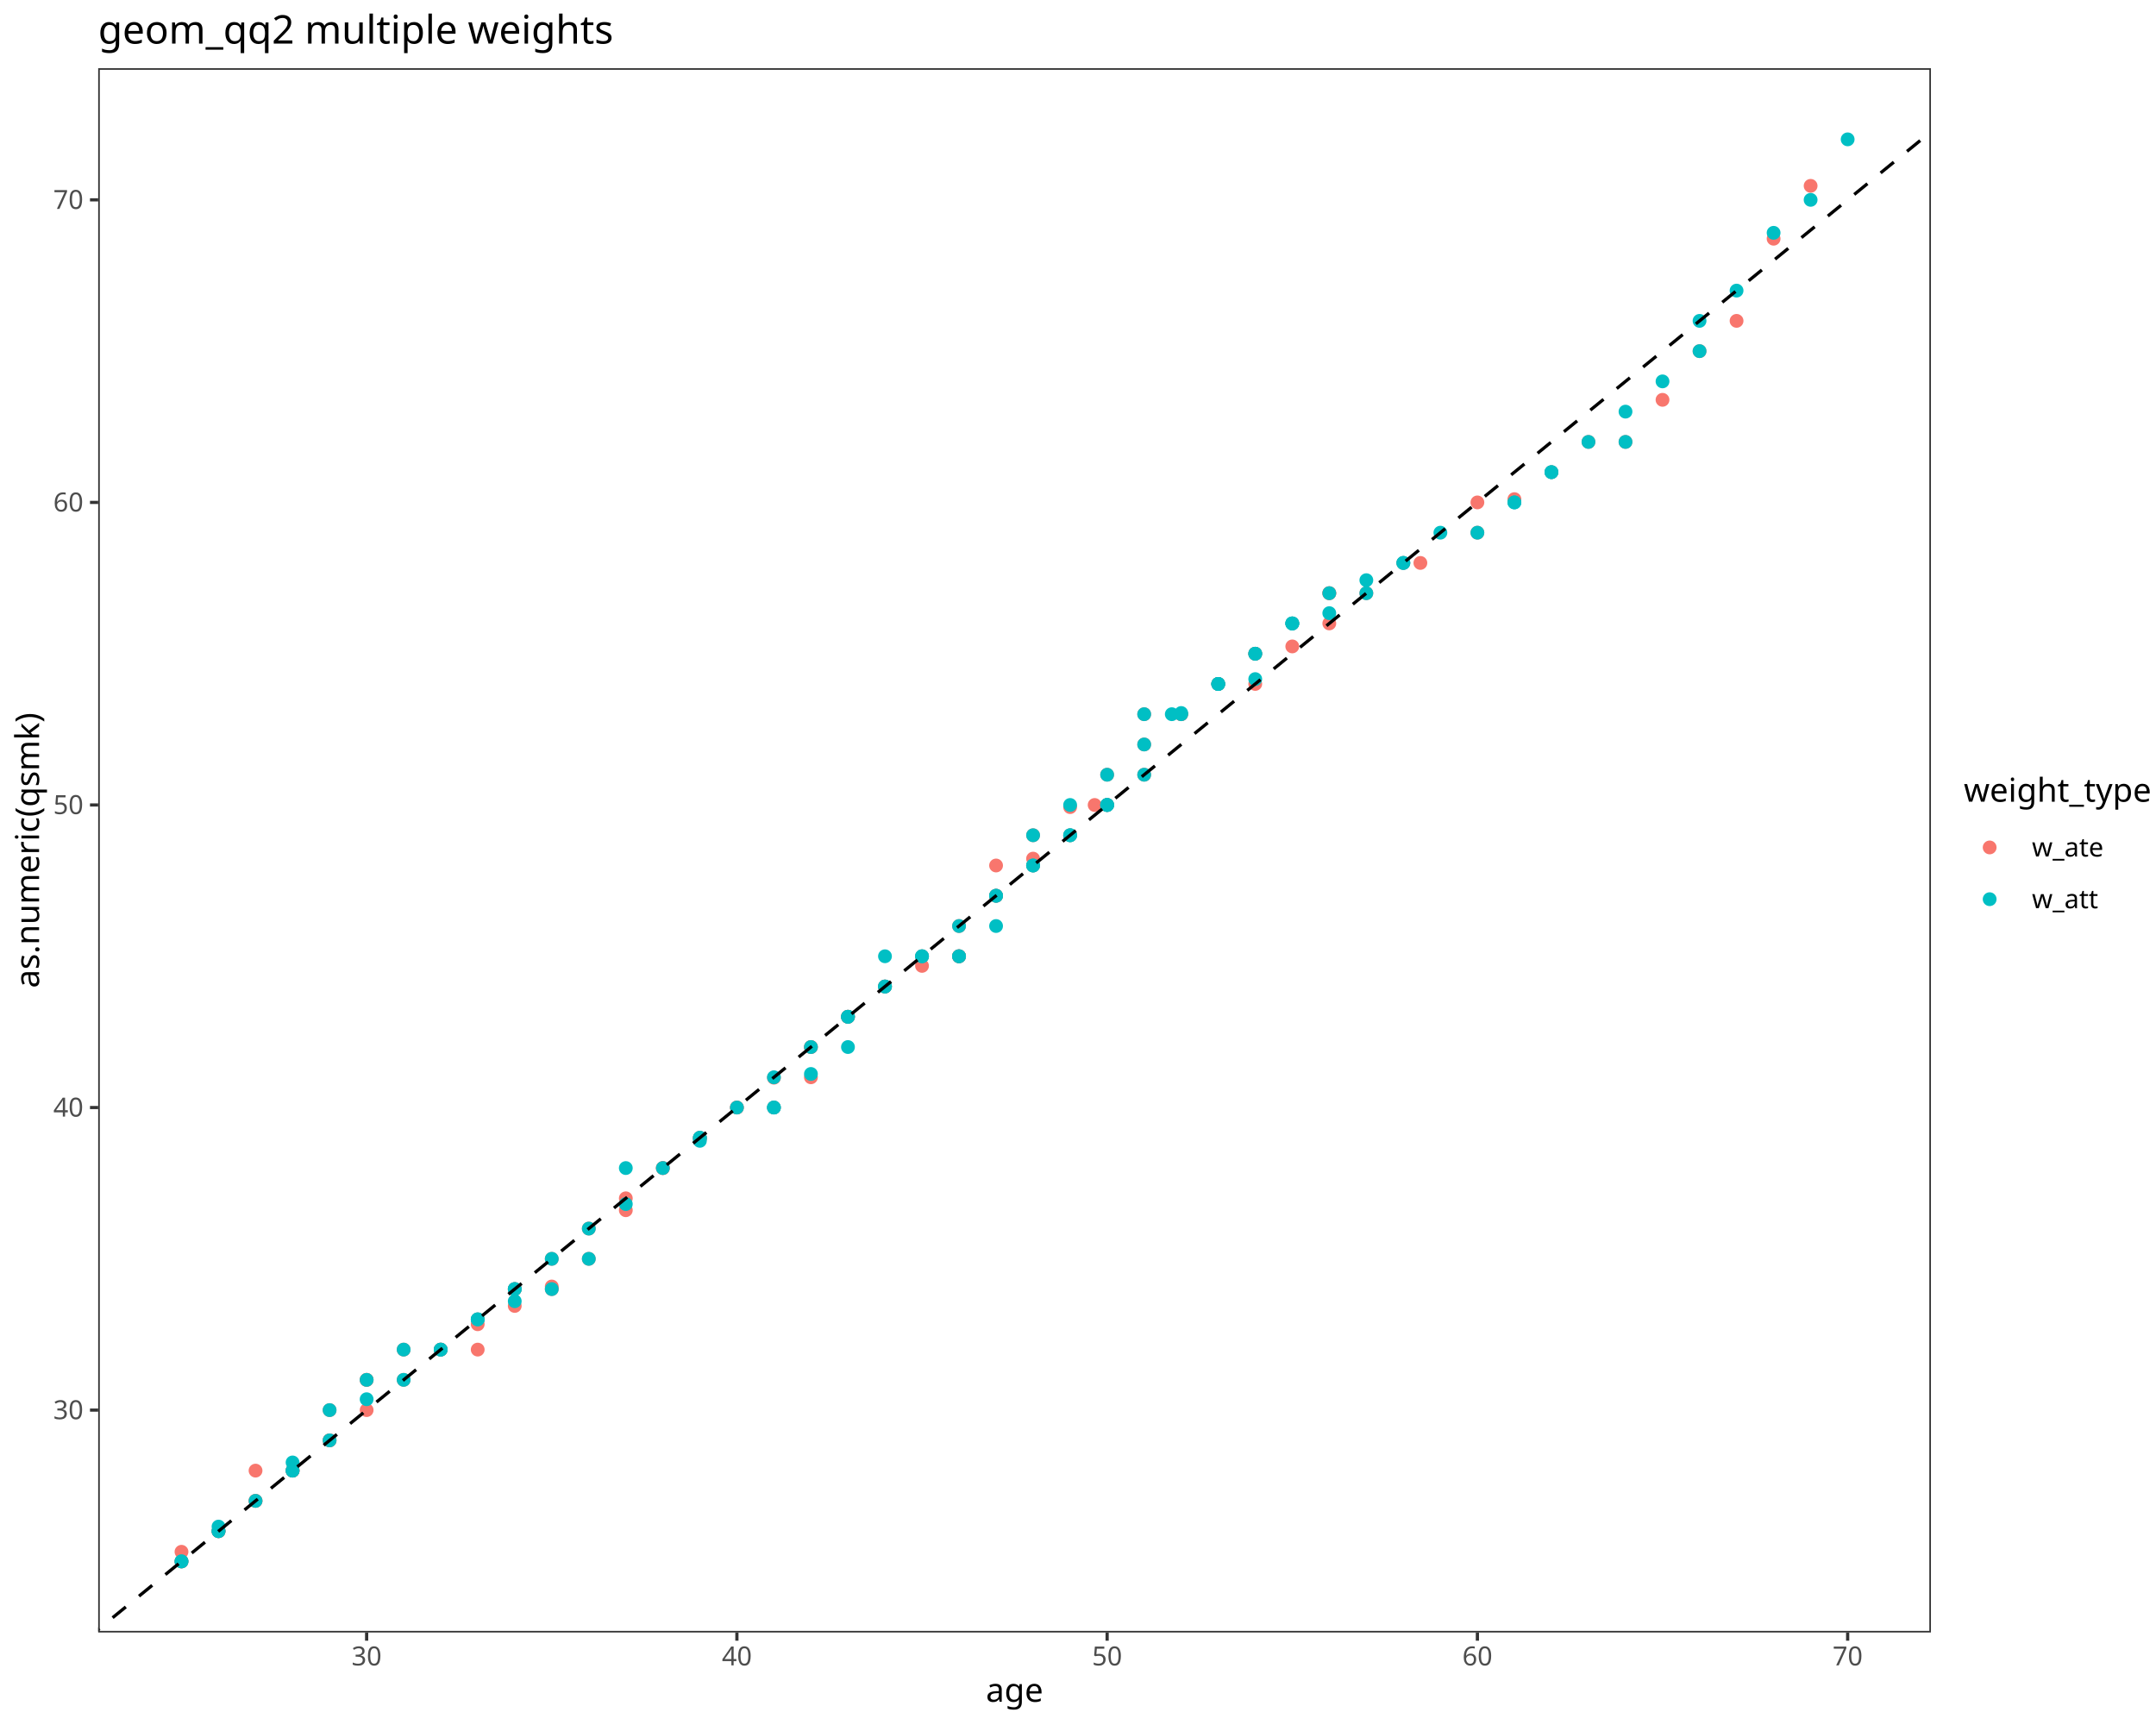
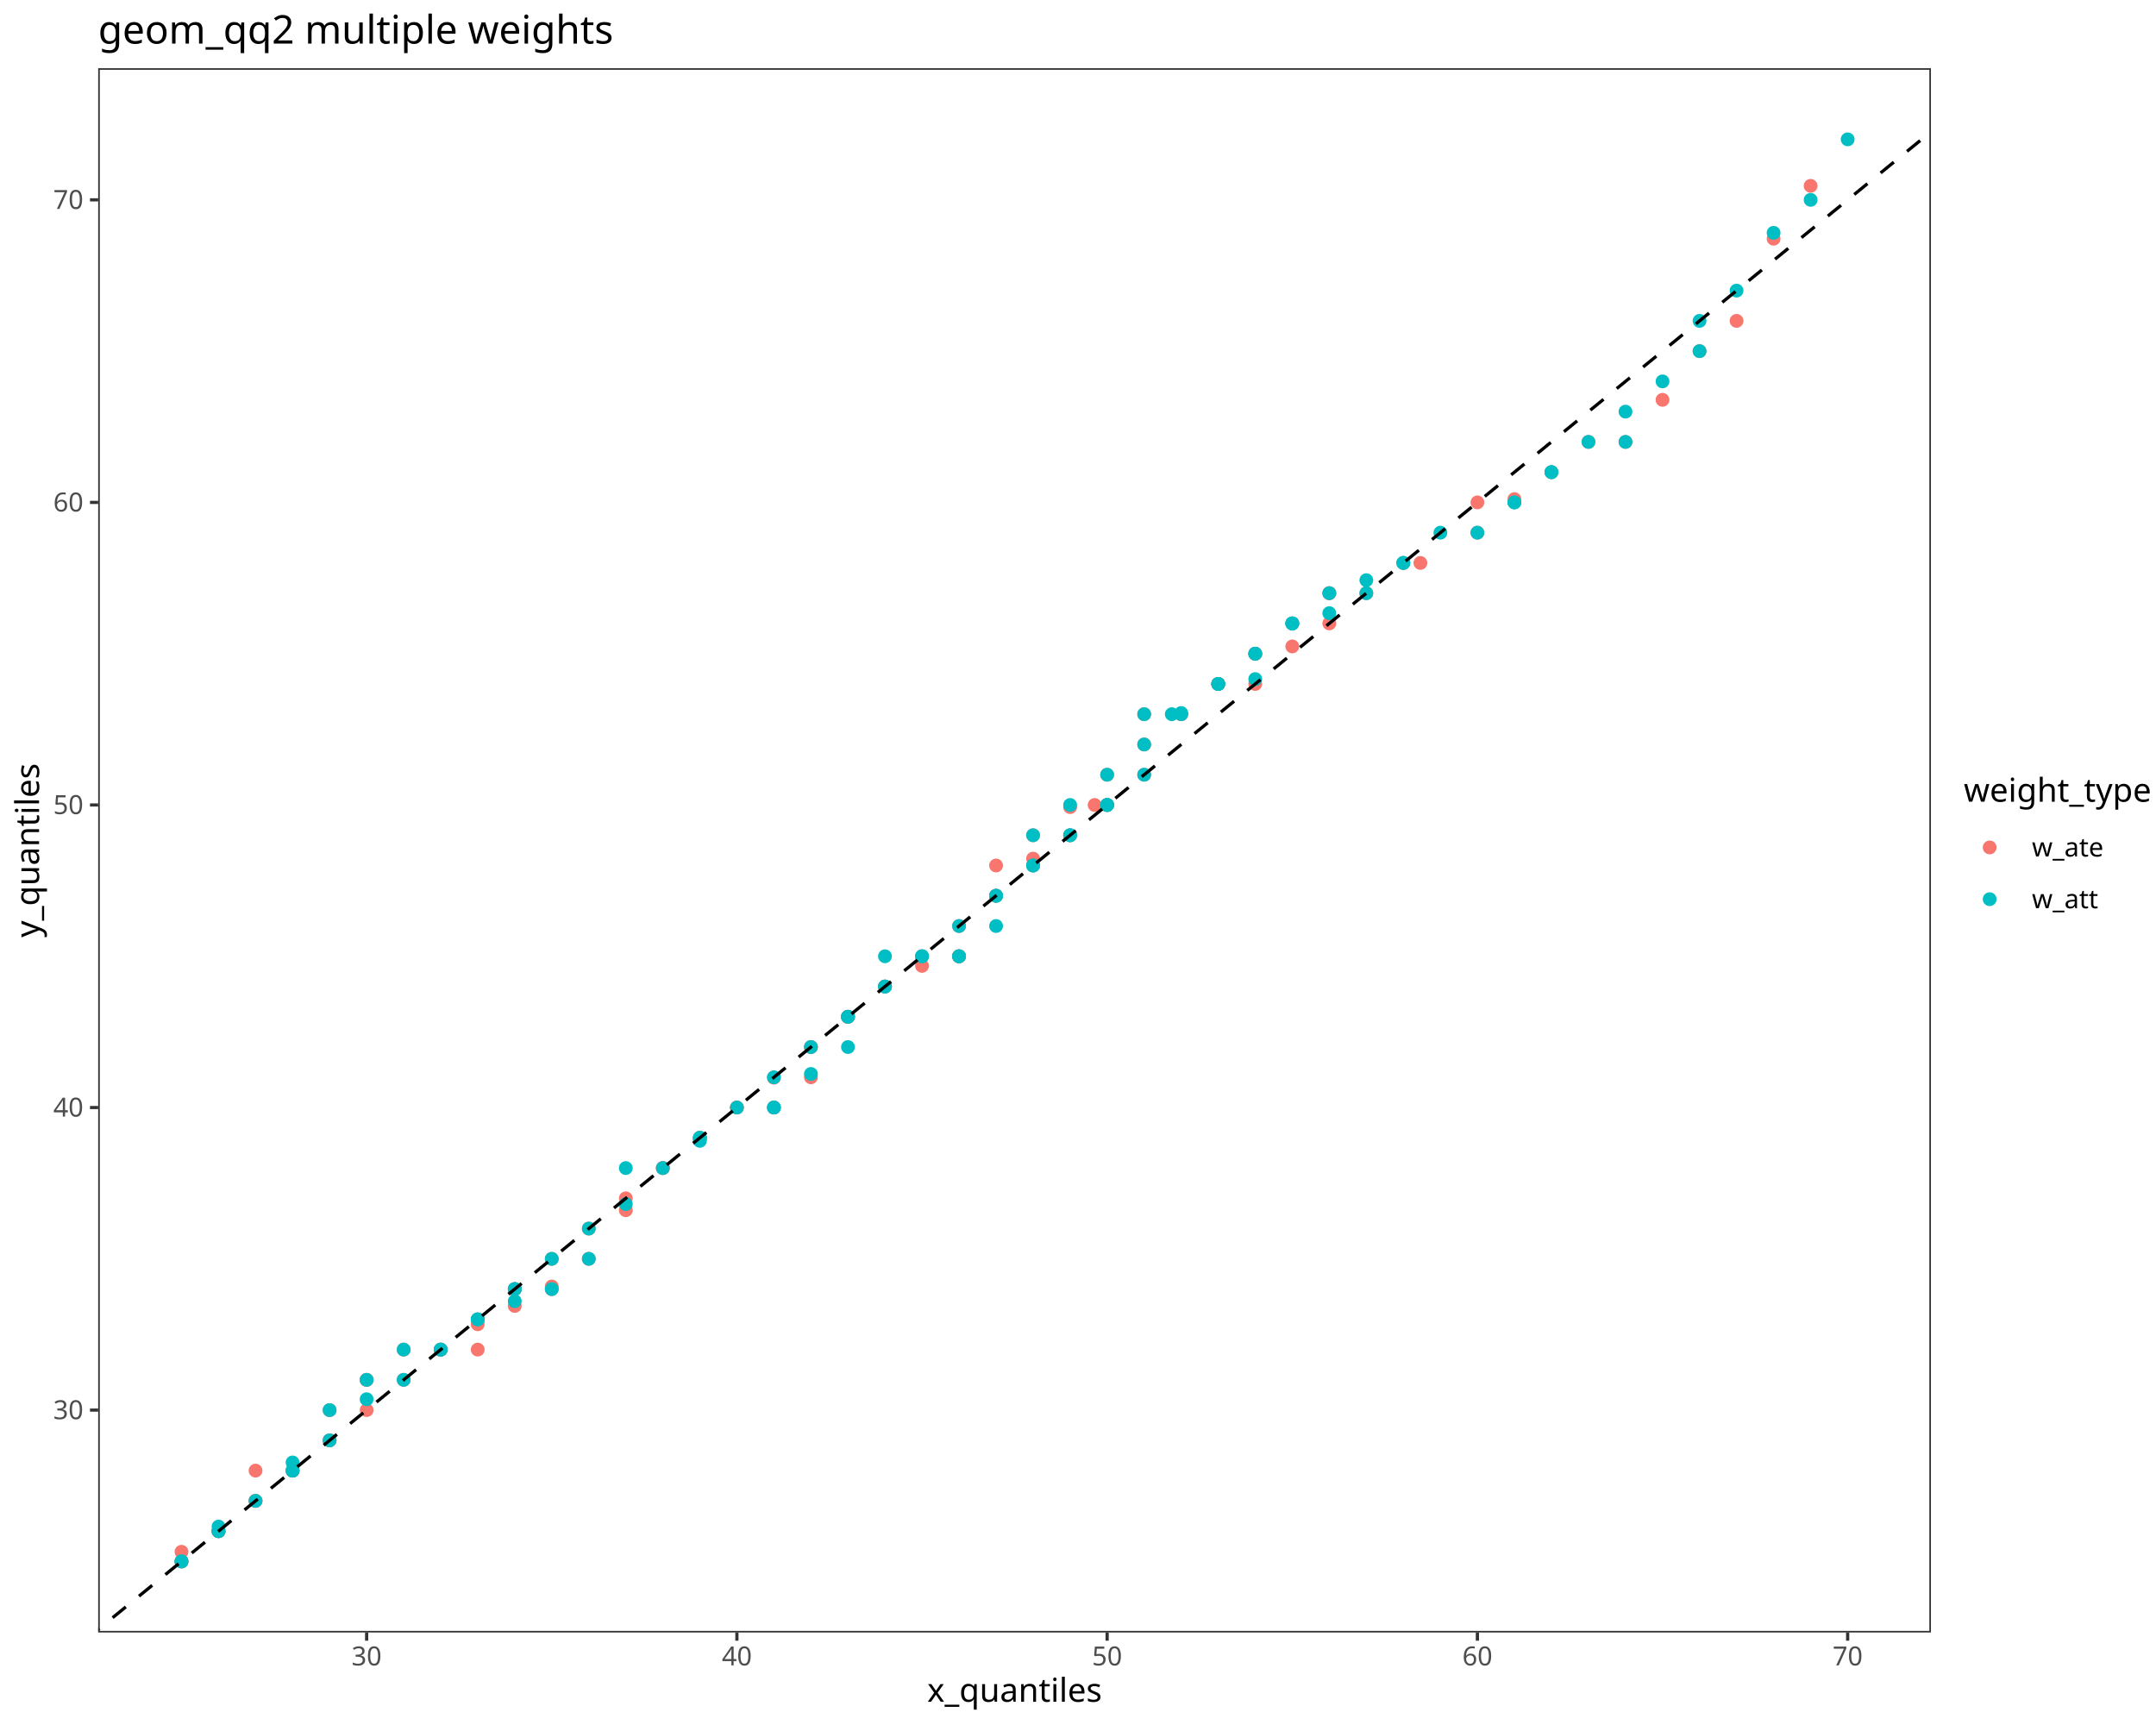
<svg xmlns="http://www.w3.org/2000/svg" class="svglite" data-engine-version="2.0" width="720.00pt" height="576.00pt" viewBox="0 0 720.00 576.00">
  <defs>
    <style type="text/css">
    .svglite line, .svglite polyline, .svglite polygon, .svglite path, .svglite rect, .svglite circle {
      fill: none;
      stroke: #000000;
      stroke-linecap: round;
      stroke-linejoin: round;
      stroke-miterlimit: 10.00;
    }
  </style>
  </defs>
  <rect width="100%" height="100%" style="stroke: none; fill: #FFFFFF;" />
  <defs>
    <clipPath id="cpMC4wMHw3MjAuMDB8MC4wMHw1NzYuMDA=">
      <rect x="0.00" y="0.00" width="720.00" height="576.00" />
    </clipPath>
  </defs>
  <g clip-path="url(#cpMC4wMHw3MjAuMDB8MC4wMHw1NzYuMDA=)">
    <rect x="0.00" y="0.00" width="720.00" height="576.00" style="stroke-width: 1.07; stroke: #FFFFFF; fill: #FFFFFF;" />
  </g>
  <defs>
    <clipPath id="cpMzIuNzl8NjQ0Ljg1fDIyLjc4fDU0NS4xMQ==">
      <rect x="32.79" y="22.78" width="612.05" height="522.33" />
    </clipPath>
  </defs>
  <g clip-path="url(#cpMzIuNzl8NjQ0Ljg1fDIyLjc4fDU0NS4xMQ==)">
    <rect x="32.79" y="22.78" width="612.05" height="522.33" style="stroke-width: 1.07; stroke: none; fill: #FFFFFF;" />
    <circle cx="60.61" cy="521.37" r="1.95" style="stroke-width: 0.71; stroke: #F8766D; fill: #F8766D;" />
    <circle cx="60.61" cy="521.37" r="1.95" style="stroke-width: 0.71; stroke: #F8766D; fill: #F8766D;" />
    <circle cx="60.61" cy="518.16" r="1.95" style="stroke-width: 0.71; stroke: #F8766D; fill: #F8766D;" />
    <circle cx="72.98" cy="511.27" r="1.95" style="stroke-width: 0.71; stroke: #F8766D; fill: #F8766D;" />
    <circle cx="72.98" cy="511.27" r="1.95" style="stroke-width: 0.71; stroke: #F8766D; fill: #F8766D;" />
    <circle cx="72.98" cy="511.27" r="1.95" style="stroke-width: 0.71; stroke: #F8766D; fill: #F8766D;" />
    <circle cx="85.34" cy="501.16" r="1.95" style="stroke-width: 0.71; stroke: #F8766D; fill: #F8766D;" />
    <circle cx="85.34" cy="501.16" r="1.95" style="stroke-width: 0.71; stroke: #F8766D; fill: #F8766D;" />
    <circle cx="85.34" cy="491.06" r="1.95" style="stroke-width: 0.71; stroke: #F8766D; fill: #F8766D;" />
    <circle cx="97.71" cy="491.06" r="1.95" style="stroke-width: 0.71; stroke: #F8766D; fill: #F8766D;" />
    <circle cx="97.71" cy="491.06" r="1.95" style="stroke-width: 0.71; stroke: #F8766D; fill: #F8766D;" />
    <circle cx="97.71" cy="491.06" r="1.95" style="stroke-width: 0.71; stroke: #F8766D; fill: #F8766D;" />
    <circle cx="110.07" cy="480.96" r="1.95" style="stroke-width: 0.71; stroke: #F8766D; fill: #F8766D;" />
    <circle cx="110.07" cy="480.96" r="1.95" style="stroke-width: 0.71; stroke: #F8766D; fill: #F8766D;" />
    <circle cx="110.07" cy="470.85" r="1.95" style="stroke-width: 0.71; stroke: #F8766D; fill: #F8766D;" />
    <circle cx="122.44" cy="470.85" r="1.95" style="stroke-width: 0.71; stroke: #F8766D; fill: #F8766D;" />
    <circle cx="122.44" cy="460.75" r="1.95" style="stroke-width: 0.71; stroke: #F8766D; fill: #F8766D;" />
    <circle cx="122.44" cy="460.75" r="1.95" style="stroke-width: 0.71; stroke: #F8766D; fill: #F8766D;" />
    <circle cx="134.80" cy="460.75" r="1.95" style="stroke-width: 0.71; stroke: #F8766D; fill: #F8766D;" />
    <circle cx="134.80" cy="450.65" r="1.95" style="stroke-width: 0.71; stroke: #F8766D; fill: #F8766D;" />
    <circle cx="147.17" cy="450.65" r="1.95" style="stroke-width: 0.71; stroke: #F8766D; fill: #F8766D;" />
    <circle cx="147.17" cy="450.65" r="1.95" style="stroke-width: 0.71; stroke: #F8766D; fill: #F8766D;" />
    <circle cx="159.53" cy="450.65" r="1.95" style="stroke-width: 0.71; stroke: #F8766D; fill: #F8766D;" />
    <circle cx="159.53" cy="442.18" r="1.95" style="stroke-width: 0.71; stroke: #F8766D; fill: #F8766D;" />
    <circle cx="159.53" cy="440.55" r="1.95" style="stroke-width: 0.71; stroke: #F8766D; fill: #F8766D;" />
    <circle cx="171.90" cy="436.07" r="1.95" style="stroke-width: 0.71; stroke: #F8766D; fill: #F8766D;" />
    <circle cx="171.90" cy="430.44" r="1.95" style="stroke-width: 0.71; stroke: #F8766D; fill: #F8766D;" />
    <circle cx="171.90" cy="430.44" r="1.95" style="stroke-width: 0.71; stroke: #F8766D; fill: #F8766D;" />
    <circle cx="184.26" cy="430.44" r="1.95" style="stroke-width: 0.71; stroke: #F8766D; fill: #F8766D;" />
    <circle cx="184.26" cy="429.58" r="1.95" style="stroke-width: 0.71; stroke: #F8766D; fill: #F8766D;" />
    <circle cx="184.26" cy="420.34" r="1.95" style="stroke-width: 0.71; stroke: #F8766D; fill: #F8766D;" />
    <circle cx="196.63" cy="420.34" r="1.95" style="stroke-width: 0.71; stroke: #F8766D; fill: #F8766D;" />
    <circle cx="196.63" cy="410.24" r="1.95" style="stroke-width: 0.71; stroke: #F8766D; fill: #F8766D;" />
    <circle cx="208.99" cy="404.11" r="1.95" style="stroke-width: 0.71; stroke: #F8766D; fill: #F8766D;" />
    <circle cx="208.99" cy="400.13" r="1.95" style="stroke-width: 0.71; stroke: #F8766D; fill: #F8766D;" />
    <circle cx="221.36" cy="390.03" r="1.95" style="stroke-width: 0.71; stroke: #F8766D; fill: #F8766D;" />
    <circle cx="221.36" cy="390.03" r="1.95" style="stroke-width: 0.71; stroke: #F8766D; fill: #F8766D;" />
    <circle cx="233.72" cy="380.31" r="1.95" style="stroke-width: 0.71; stroke: #F8766D; fill: #F8766D;" />
    <circle cx="233.72" cy="379.93" r="1.95" style="stroke-width: 0.71; stroke: #F8766D; fill: #F8766D;" />
    <circle cx="233.72" cy="379.93" r="1.95" style="stroke-width: 0.71; stroke: #F8766D; fill: #F8766D;" />
    <circle cx="246.09" cy="369.82" r="1.95" style="stroke-width: 0.71; stroke: #F8766D; fill: #F8766D;" />
    <circle cx="246.09" cy="369.82" r="1.95" style="stroke-width: 0.71; stroke: #F8766D; fill: #F8766D;" />
    <circle cx="258.45" cy="369.82" r="1.95" style="stroke-width: 0.71; stroke: #F8766D; fill: #F8766D;" />
    <circle cx="258.45" cy="359.86" r="1.95" style="stroke-width: 0.71; stroke: #F8766D; fill: #F8766D;" />
    <circle cx="270.81" cy="359.72" r="1.95" style="stroke-width: 0.71; stroke: #F8766D; fill: #F8766D;" />
    <circle cx="270.81" cy="349.62" r="1.95" style="stroke-width: 0.71; stroke: #F8766D; fill: #F8766D;" />
    <circle cx="270.81" cy="349.62" r="1.95" style="stroke-width: 0.71; stroke: #F8766D; fill: #F8766D;" />
    <circle cx="283.18" cy="339.51" r="1.95" style="stroke-width: 0.71; stroke: #F8766D; fill: #F8766D;" />
    <circle cx="283.18" cy="339.51" r="1.95" style="stroke-width: 0.71; stroke: #F8766D; fill: #F8766D;" />
    <circle cx="283.18" cy="339.51" r="1.95" style="stroke-width: 0.71; stroke: #F8766D; fill: #F8766D;" />
    <circle cx="295.54" cy="329.41" r="1.95" style="stroke-width: 0.71; stroke: #F8766D; fill: #F8766D;" />
    <circle cx="295.54" cy="329.41" r="1.95" style="stroke-width: 0.71; stroke: #F8766D; fill: #F8766D;" />
    <circle cx="307.91" cy="322.52" r="1.95" style="stroke-width: 0.71; stroke: #F8766D; fill: #F8766D;" />
    <circle cx="307.91" cy="319.31" r="1.95" style="stroke-width: 0.71; stroke: #F8766D; fill: #F8766D;" />
    <circle cx="320.27" cy="319.31" r="1.95" style="stroke-width: 0.71; stroke: #F8766D; fill: #F8766D;" />
    <circle cx="320.27" cy="319.31" r="1.95" style="stroke-width: 0.71; stroke: #F8766D; fill: #F8766D;" />
    <circle cx="320.27" cy="319.31" r="1.95" style="stroke-width: 0.71; stroke: #F8766D; fill: #F8766D;" />
    <circle cx="320.27" cy="309.21" r="1.95" style="stroke-width: 0.71; stroke: #F8766D; fill: #F8766D;" />
    <circle cx="332.64" cy="299.10" r="1.95" style="stroke-width: 0.71; stroke: #F8766D; fill: #F8766D;" />
    <circle cx="332.64" cy="299.10" r="1.95" style="stroke-width: 0.71; stroke: #F8766D; fill: #F8766D;" />
    <circle cx="332.64" cy="289.00" r="1.95" style="stroke-width: 0.71; stroke: #F8766D; fill: #F8766D;" />
    <circle cx="345.00" cy="289.00" r="1.95" style="stroke-width: 0.71; stroke: #F8766D; fill: #F8766D;" />
    <circle cx="345.00" cy="286.71" r="1.95" style="stroke-width: 0.71; stroke: #F8766D; fill: #F8766D;" />
    <circle cx="345.00" cy="278.90" r="1.95" style="stroke-width: 0.71; stroke: #F8766D; fill: #F8766D;" />
    <circle cx="357.37" cy="278.90" r="1.95" style="stroke-width: 0.71; stroke: #F8766D; fill: #F8766D;" />
    <circle cx="357.37" cy="269.50" r="1.95" style="stroke-width: 0.71; stroke: #F8766D; fill: #F8766D;" />
    <circle cx="365.56" cy="268.79" r="1.95" style="stroke-width: 0.71; stroke: #F8766D; fill: #F8766D;" />
    <circle cx="369.73" cy="268.79" r="1.95" style="stroke-width: 0.71; stroke: #F8766D; fill: #F8766D;" />
    <circle cx="369.73" cy="268.79" r="1.95" style="stroke-width: 0.71; stroke: #F8766D; fill: #F8766D;" />
    <circle cx="369.73" cy="258.69" r="1.95" style="stroke-width: 0.71; stroke: #F8766D; fill: #F8766D;" />
    <circle cx="382.10" cy="258.69" r="1.95" style="stroke-width: 0.71; stroke: #F8766D; fill: #F8766D;" />
    <circle cx="382.10" cy="248.59" r="1.95" style="stroke-width: 0.71; stroke: #F8766D; fill: #F8766D;" />
    <circle cx="382.10" cy="238.48" r="1.95" style="stroke-width: 0.71; stroke: #F8766D; fill: #F8766D;" />
    <circle cx="394.46" cy="238.48" r="1.95" style="stroke-width: 0.71; stroke: #F8766D; fill: #F8766D;" />
    <circle cx="394.46" cy="238.48" r="1.95" style="stroke-width: 0.71; stroke: #F8766D; fill: #F8766D;" />
    <circle cx="406.83" cy="228.38" r="1.95" style="stroke-width: 0.71; stroke: #F8766D; fill: #F8766D;" />
    <circle cx="406.83" cy="228.38" r="1.95" style="stroke-width: 0.71; stroke: #F8766D; fill: #F8766D;" />
    <circle cx="419.19" cy="228.38" r="1.95" style="stroke-width: 0.71; stroke: #F8766D; fill: #F8766D;" />
    <circle cx="419.19" cy="218.28" r="1.95" style="stroke-width: 0.71; stroke: #F8766D; fill: #F8766D;" />
    <circle cx="419.19" cy="218.28" r="1.95" style="stroke-width: 0.71; stroke: #F8766D; fill: #F8766D;" />
    <circle cx="431.56" cy="215.85" r="1.95" style="stroke-width: 0.71; stroke: #F8766D; fill: #F8766D;" />
    <circle cx="431.56" cy="208.17" r="1.95" style="stroke-width: 0.71; stroke: #F8766D; fill: #F8766D;" />
    <circle cx="443.92" cy="208.17" r="1.95" style="stroke-width: 0.71; stroke: #F8766D; fill: #F8766D;" />
    <circle cx="443.92" cy="198.07" r="1.95" style="stroke-width: 0.71; stroke: #F8766D; fill: #F8766D;" />
    <circle cx="443.92" cy="198.07" r="1.95" style="stroke-width: 0.71; stroke: #F8766D; fill: #F8766D;" />
    <circle cx="456.29" cy="198.07" r="1.95" style="stroke-width: 0.71; stroke: #F8766D; fill: #F8766D;" />
    <circle cx="468.65" cy="187.97" r="1.95" style="stroke-width: 0.71; stroke: #F8766D; fill: #F8766D;" />
    <circle cx="474.34" cy="187.97" r="1.95" style="stroke-width: 0.71; stroke: #F8766D; fill: #F8766D;" />
    <circle cx="493.38" cy="177.87" r="1.95" style="stroke-width: 0.71; stroke: #F8766D; fill: #F8766D;" />
    <circle cx="493.38" cy="167.76" r="1.95" style="stroke-width: 0.71; stroke: #F8766D; fill: #F8766D;" />
    <circle cx="505.74" cy="166.67" r="1.95" style="stroke-width: 0.71; stroke: #F8766D; fill: #F8766D;" />
    <circle cx="518.11" cy="157.66" r="1.95" style="stroke-width: 0.71; stroke: #F8766D; fill: #F8766D;" />
    <circle cx="530.47" cy="147.56" r="1.95" style="stroke-width: 0.71; stroke: #F8766D; fill: #F8766D;" />
    <circle cx="542.84" cy="147.56" r="1.95" style="stroke-width: 0.71; stroke: #F8766D; fill: #F8766D;" />
    <circle cx="555.20" cy="133.51" r="1.95" style="stroke-width: 0.71; stroke: #F8766D; fill: #F8766D;" />
    <circle cx="567.57" cy="117.25" r="1.95" style="stroke-width: 0.71; stroke: #F8766D; fill: #F8766D;" />
    <circle cx="579.93" cy="107.14" r="1.95" style="stroke-width: 0.71; stroke: #F8766D; fill: #F8766D;" />
    <circle cx="592.30" cy="79.71" r="1.95" style="stroke-width: 0.71; stroke: #F8766D; fill: #F8766D;" />
    <circle cx="604.66" cy="62.06" r="1.95" style="stroke-width: 0.71; stroke: #F8766D; fill: #F8766D;" />
    <circle cx="60.61" cy="521.37" r="1.95" style="stroke-width: 0.71; stroke: #00BFC4; fill: #00BFC4;" />
    <circle cx="60.61" cy="521.37" r="1.95" style="stroke-width: 0.71; stroke: #00BFC4; fill: #00BFC4;" />
    <circle cx="72.98" cy="511.27" r="1.95" style="stroke-width: 0.71; stroke: #00BFC4; fill: #00BFC4;" />
    <circle cx="72.98" cy="511.27" r="1.95" style="stroke-width: 0.71; stroke: #00BFC4; fill: #00BFC4;" />
    <circle cx="72.98" cy="509.75" r="1.95" style="stroke-width: 0.71; stroke: #00BFC4; fill: #00BFC4;" />
    <circle cx="85.34" cy="501.16" r="1.95" style="stroke-width: 0.71; stroke: #00BFC4; fill: #00BFC4;" />
    <circle cx="97.71" cy="491.06" r="1.95" style="stroke-width: 0.71; stroke: #00BFC4; fill: #00BFC4;" />
    <circle cx="97.71" cy="491.06" r="1.95" style="stroke-width: 0.71; stroke: #00BFC4; fill: #00BFC4;" />
    <circle cx="97.71" cy="488.33" r="1.95" style="stroke-width: 0.71; stroke: #00BFC4; fill: #00BFC4;" />
    <circle cx="110.07" cy="480.96" r="1.95" style="stroke-width: 0.71; stroke: #00BFC4; fill: #00BFC4;" />
    <circle cx="110.07" cy="470.85" r="1.95" style="stroke-width: 0.71; stroke: #00BFC4; fill: #00BFC4;" />
    <circle cx="122.44" cy="467.22" r="1.95" style="stroke-width: 0.71; stroke: #00BFC4; fill: #00BFC4;" />
    <circle cx="122.44" cy="460.75" r="1.95" style="stroke-width: 0.71; stroke: #00BFC4; fill: #00BFC4;" />
    <circle cx="134.80" cy="460.75" r="1.95" style="stroke-width: 0.71; stroke: #00BFC4; fill: #00BFC4;" />
    <circle cx="134.80" cy="450.65" r="1.95" style="stroke-width: 0.71; stroke: #00BFC4; fill: #00BFC4;" />
    <circle cx="147.17" cy="450.65" r="1.95" style="stroke-width: 0.71; stroke: #00BFC4; fill: #00BFC4;" />
    <circle cx="147.17" cy="450.65" r="1.95" style="stroke-width: 0.71; stroke: #00BFC4; fill: #00BFC4;" />
    <circle cx="159.53" cy="440.55" r="1.95" style="stroke-width: 0.71; stroke: #00BFC4; fill: #00BFC4;" />
    <circle cx="159.53" cy="440.55" r="1.95" style="stroke-width: 0.71; stroke: #00BFC4; fill: #00BFC4;" />
    <circle cx="171.90" cy="434.48" r="1.95" style="stroke-width: 0.71; stroke: #00BFC4; fill: #00BFC4;" />
    <circle cx="171.90" cy="430.44" r="1.95" style="stroke-width: 0.71; stroke: #00BFC4; fill: #00BFC4;" />
    <circle cx="171.90" cy="430.44" r="1.95" style="stroke-width: 0.71; stroke: #00BFC4; fill: #00BFC4;" />
    <circle cx="184.26" cy="430.44" r="1.95" style="stroke-width: 0.71; stroke: #00BFC4; fill: #00BFC4;" />
    <circle cx="184.26" cy="420.34" r="1.95" style="stroke-width: 0.71; stroke: #00BFC4; fill: #00BFC4;" />
    <circle cx="196.63" cy="420.34" r="1.95" style="stroke-width: 0.71; stroke: #00BFC4; fill: #00BFC4;" />
    <circle cx="196.63" cy="410.24" r="1.95" style="stroke-width: 0.71; stroke: #00BFC4; fill: #00BFC4;" />
    <circle cx="208.99" cy="402.05" r="1.95" style="stroke-width: 0.71; stroke: #00BFC4; fill: #00BFC4;" />
    <circle cx="208.99" cy="390.03" r="1.95" style="stroke-width: 0.71; stroke: #00BFC4; fill: #00BFC4;" />
    <circle cx="221.36" cy="390.03" r="1.95" style="stroke-width: 0.71; stroke: #00BFC4; fill: #00BFC4;" />
    <circle cx="233.72" cy="380.94" r="1.95" style="stroke-width: 0.71; stroke: #00BFC4; fill: #00BFC4;" />
    <circle cx="233.72" cy="379.93" r="1.95" style="stroke-width: 0.71; stroke: #00BFC4; fill: #00BFC4;" />
    <circle cx="233.72" cy="379.93" r="1.95" style="stroke-width: 0.71; stroke: #00BFC4; fill: #00BFC4;" />
    <circle cx="246.09" cy="369.82" r="1.95" style="stroke-width: 0.71; stroke: #00BFC4; fill: #00BFC4;" />
    <circle cx="258.45" cy="369.82" r="1.95" style="stroke-width: 0.71; stroke: #00BFC4; fill: #00BFC4;" />
    <circle cx="258.45" cy="369.82" r="1.95" style="stroke-width: 0.71; stroke: #00BFC4; fill: #00BFC4;" />
    <circle cx="258.45" cy="359.72" r="1.95" style="stroke-width: 0.71; stroke: #00BFC4; fill: #00BFC4;" />
    <circle cx="270.81" cy="358.61" r="1.95" style="stroke-width: 0.71; stroke: #00BFC4; fill: #00BFC4;" />
    <circle cx="270.81" cy="349.62" r="1.95" style="stroke-width: 0.71; stroke: #00BFC4; fill: #00BFC4;" />
    <circle cx="283.18" cy="349.62" r="1.95" style="stroke-width: 0.71; stroke: #00BFC4; fill: #00BFC4;" />
    <circle cx="283.18" cy="339.51" r="1.95" style="stroke-width: 0.71; stroke: #00BFC4; fill: #00BFC4;" />
    <circle cx="283.18" cy="339.51" r="1.95" style="stroke-width: 0.71; stroke: #00BFC4; fill: #00BFC4;" />
    <circle cx="295.54" cy="329.41" r="1.95" style="stroke-width: 0.71; stroke: #00BFC4; fill: #00BFC4;" />
    <circle cx="295.54" cy="329.41" r="1.95" style="stroke-width: 0.71; stroke: #00BFC4; fill: #00BFC4;" />
    <circle cx="295.54" cy="319.31" r="1.95" style="stroke-width: 0.71; stroke: #00BFC4; fill: #00BFC4;" />
    <circle cx="307.91" cy="319.31" r="1.95" style="stroke-width: 0.71; stroke: #00BFC4; fill: #00BFC4;" />
    <circle cx="307.91" cy="319.31" r="1.95" style="stroke-width: 0.71; stroke: #00BFC4; fill: #00BFC4;" />
    <circle cx="320.27" cy="319.31" r="1.95" style="stroke-width: 0.71; stroke: #00BFC4; fill: #00BFC4;" />
    <circle cx="320.27" cy="319.31" r="1.95" style="stroke-width: 0.71; stroke: #00BFC4; fill: #00BFC4;" />
    <circle cx="320.27" cy="309.21" r="1.95" style="stroke-width: 0.71; stroke: #00BFC4; fill: #00BFC4;" />
    <circle cx="332.64" cy="309.21" r="1.95" style="stroke-width: 0.71; stroke: #00BFC4; fill: #00BFC4;" />
    <circle cx="332.64" cy="299.10" r="1.95" style="stroke-width: 0.71; stroke: #00BFC4; fill: #00BFC4;" />
    <circle cx="332.64" cy="299.10" r="1.95" style="stroke-width: 0.71; stroke: #00BFC4; fill: #00BFC4;" />
    <circle cx="345.00" cy="289.00" r="1.95" style="stroke-width: 0.71; stroke: #00BFC4; fill: #00BFC4;" />
    <circle cx="345.00" cy="289.00" r="1.95" style="stroke-width: 0.71; stroke: #00BFC4; fill: #00BFC4;" />
    <circle cx="345.00" cy="278.90" r="1.95" style="stroke-width: 0.71; stroke: #00BFC4; fill: #00BFC4;" />
    <circle cx="357.37" cy="278.90" r="1.95" style="stroke-width: 0.71; stroke: #00BFC4; fill: #00BFC4;" />
    <circle cx="357.37" cy="278.90" r="1.95" style="stroke-width: 0.71; stroke: #00BFC4; fill: #00BFC4;" />
    <circle cx="357.37" cy="268.79" r="1.95" style="stroke-width: 0.71; stroke: #00BFC4; fill: #00BFC4;" />
    <circle cx="369.73" cy="268.79" r="1.95" style="stroke-width: 0.71; stroke: #00BFC4; fill: #00BFC4;" />
    <circle cx="369.73" cy="268.79" r="1.95" style="stroke-width: 0.71; stroke: #00BFC4; fill: #00BFC4;" />
    <circle cx="369.73" cy="268.79" r="1.95" style="stroke-width: 0.71; stroke: #00BFC4; fill: #00BFC4;" />
    <circle cx="369.73" cy="258.69" r="1.95" style="stroke-width: 0.71; stroke: #00BFC4; fill: #00BFC4;" />
    <circle cx="382.10" cy="258.69" r="1.95" style="stroke-width: 0.71; stroke: #00BFC4; fill: #00BFC4;" />
    <circle cx="382.10" cy="248.59" r="1.95" style="stroke-width: 0.71; stroke: #00BFC4; fill: #00BFC4;" />
    <circle cx="382.10" cy="238.48" r="1.95" style="stroke-width: 0.71; stroke: #00BFC4; fill: #00BFC4;" />
    <circle cx="391.32" cy="238.48" r="1.95" style="stroke-width: 0.71; stroke: #00BFC4; fill: #00BFC4;" />
    <circle cx="394.46" cy="238.48" r="1.95" style="stroke-width: 0.71; stroke: #00BFC4; fill: #00BFC4;" />
    <circle cx="394.46" cy="238.08" r="1.95" style="stroke-width: 0.71; stroke: #00BFC4; fill: #00BFC4;" />
    <circle cx="406.83" cy="228.38" r="1.95" style="stroke-width: 0.71; stroke: #00BFC4; fill: #00BFC4;" />
    <circle cx="406.83" cy="228.38" r="1.95" style="stroke-width: 0.71; stroke: #00BFC4; fill: #00BFC4;" />
    <circle cx="406.83" cy="228.38" r="1.95" style="stroke-width: 0.71; stroke: #00BFC4; fill: #00BFC4;" />
    <circle cx="419.19" cy="226.76" r="1.95" style="stroke-width: 0.71; stroke: #00BFC4; fill: #00BFC4;" />
    <circle cx="419.19" cy="218.28" r="1.95" style="stroke-width: 0.71; stroke: #00BFC4; fill: #00BFC4;" />
    <circle cx="419.19" cy="218.28" r="1.95" style="stroke-width: 0.71; stroke: #00BFC4; fill: #00BFC4;" />
    <circle cx="431.56" cy="208.17" r="1.95" style="stroke-width: 0.71; stroke: #00BFC4; fill: #00BFC4;" />
    <circle cx="431.56" cy="208.17" r="1.95" style="stroke-width: 0.71; stroke: #00BFC4; fill: #00BFC4;" />
    <circle cx="431.56" cy="208.17" r="1.95" style="stroke-width: 0.71; stroke: #00BFC4; fill: #00BFC4;" />
    <circle cx="443.92" cy="204.74" r="1.95" style="stroke-width: 0.71; stroke: #00BFC4; fill: #00BFC4;" />
    <circle cx="443.92" cy="198.07" r="1.95" style="stroke-width: 0.71; stroke: #00BFC4; fill: #00BFC4;" />
    <circle cx="456.29" cy="198.07" r="1.95" style="stroke-width: 0.71; stroke: #00BFC4; fill: #00BFC4;" />
    <circle cx="456.29" cy="193.73" r="1.95" style="stroke-width: 0.71; stroke: #00BFC4; fill: #00BFC4;" />
    <circle cx="468.65" cy="187.97" r="1.95" style="stroke-width: 0.71; stroke: #00BFC4; fill: #00BFC4;" />
    <circle cx="468.65" cy="187.97" r="1.95" style="stroke-width: 0.71; stroke: #00BFC4; fill: #00BFC4;" />
    <circle cx="481.02" cy="177.87" r="1.95" style="stroke-width: 0.71; stroke: #00BFC4; fill: #00BFC4;" />
    <circle cx="493.38" cy="177.87" r="1.95" style="stroke-width: 0.71; stroke: #00BFC4; fill: #00BFC4;" />
    <circle cx="505.74" cy="167.76" r="1.95" style="stroke-width: 0.71; stroke: #00BFC4; fill: #00BFC4;" />
    <circle cx="505.74" cy="167.76" r="1.95" style="stroke-width: 0.71; stroke: #00BFC4; fill: #00BFC4;" />
    <circle cx="518.11" cy="157.66" r="1.95" style="stroke-width: 0.71; stroke: #00BFC4; fill: #00BFC4;" />
    <circle cx="518.11" cy="157.66" r="1.95" style="stroke-width: 0.71; stroke: #00BFC4; fill: #00BFC4;" />
    <circle cx="530.47" cy="147.56" r="1.95" style="stroke-width: 0.71; stroke: #00BFC4; fill: #00BFC4;" />
    <circle cx="542.84" cy="147.56" r="1.95" style="stroke-width: 0.71; stroke: #00BFC4; fill: #00BFC4;" />
    <circle cx="542.84" cy="137.45" r="1.95" style="stroke-width: 0.71; stroke: #00BFC4; fill: #00BFC4;" />
    <circle cx="555.20" cy="127.35" r="1.95" style="stroke-width: 0.71; stroke: #00BFC4; fill: #00BFC4;" />
    <circle cx="567.57" cy="117.25" r="1.95" style="stroke-width: 0.71; stroke: #00BFC4; fill: #00BFC4;" />
    <circle cx="567.57" cy="107.14" r="1.95" style="stroke-width: 0.71; stroke: #00BFC4; fill: #00BFC4;" />
    <circle cx="579.93" cy="97.04" r="1.95" style="stroke-width: 0.71; stroke: #00BFC4; fill: #00BFC4;" />
    <circle cx="592.30" cy="77.74" r="1.95" style="stroke-width: 0.71; stroke: #00BFC4; fill: #00BFC4;" />
    <circle cx="604.66" cy="66.73" r="1.95" style="stroke-width: 0.71; stroke: #00BFC4; fill: #00BFC4;" />
    <circle cx="617.03" cy="46.53" r="1.95" style="stroke-width: 0.71; stroke: #00BFC4; fill: #00BFC4;" />
    <line x1="-579.26" y1="1044.20" x2="1256.90" y2="-456.10" style="stroke-width: 1.07; stroke-dasharray: 5.69,5.69; stroke-linecap: butt;" />
    <rect x="32.79" y="22.78" width="612.05" height="522.33" style="stroke-width: 1.07; stroke: #333333;" />
  </g>
  <g clip-path="url(#cpMC4wMHw3MjAuMDB8MC4wMHw1NzYuMDA=)">
    <text x="27.86" y="473.88" text-anchor="end" style="font-size: 8.80px; fill: #4D4D4D; font-family: sans;" textLength="9.79px" lengthAdjust="spacingAndGlyphs">30</text>
    <text x="27.86" y="372.85" text-anchor="end" style="font-size: 8.80px; fill: #4D4D4D; font-family: sans;" textLength="9.79px" lengthAdjust="spacingAndGlyphs">40</text>
    <text x="27.86" y="271.82" text-anchor="end" style="font-size: 8.80px; fill: #4D4D4D; font-family: sans;" textLength="9.79px" lengthAdjust="spacingAndGlyphs">50</text>
    <text x="27.86" y="170.79" text-anchor="end" style="font-size: 8.80px; fill: #4D4D4D; font-family: sans;" textLength="9.79px" lengthAdjust="spacingAndGlyphs">60</text>
    <text x="27.86" y="69.76" text-anchor="end" style="font-size: 8.80px; fill: #4D4D4D; font-family: sans;" textLength="9.79px" lengthAdjust="spacingAndGlyphs">70</text>
    <polyline points="30.05,470.85 32.79,470.85 " style="stroke-width: 1.07; stroke: #333333; stroke-linecap: butt;" />
    <polyline points="30.05,369.82 32.79,369.82 " style="stroke-width: 1.07; stroke: #333333; stroke-linecap: butt;" />
    <polyline points="30.05,268.79 32.79,268.79 " style="stroke-width: 1.07; stroke: #333333; stroke-linecap: butt;" />
    <polyline points="30.05,167.76 32.79,167.76 " style="stroke-width: 1.07; stroke: #333333; stroke-linecap: butt;" />
    <polyline points="30.05,66.73 32.79,66.73 " style="stroke-width: 1.07; stroke: #333333; stroke-linecap: butt;" />
    <polyline points="122.44,547.85 122.44,545.11 " style="stroke-width: 1.07; stroke: #333333; stroke-linecap: butt;" />
    <polyline points="246.09,547.85 246.09,545.11 " style="stroke-width: 1.07; stroke: #333333; stroke-linecap: butt;" />
    <polyline points="369.73,547.85 369.73,545.11 " style="stroke-width: 1.07; stroke: #333333; stroke-linecap: butt;" />
    <polyline points="493.38,547.85 493.38,545.11 " style="stroke-width: 1.07; stroke: #333333; stroke-linecap: butt;" />
    <polyline points="617.03,547.85 617.03,545.11 " style="stroke-width: 1.07; stroke: #333333; stroke-linecap: butt;" />
    <text x="122.44" y="556.10" text-anchor="middle" style="font-size: 8.80px; fill: #4D4D4D; font-family: sans;" textLength="9.79px" lengthAdjust="spacingAndGlyphs">30</text>
    <text x="246.09" y="556.10" text-anchor="middle" style="font-size: 8.80px; fill: #4D4D4D; font-family: sans;" textLength="9.79px" lengthAdjust="spacingAndGlyphs">40</text>
    <text x="369.73" y="556.10" text-anchor="middle" style="font-size: 8.80px; fill: #4D4D4D; font-family: sans;" textLength="9.79px" lengthAdjust="spacingAndGlyphs">50</text>
    <text x="493.38" y="556.10" text-anchor="middle" style="font-size: 8.80px; fill: #4D4D4D; font-family: sans;" textLength="9.79px" lengthAdjust="spacingAndGlyphs">60</text>
    <text x="617.03" y="556.10" text-anchor="middle" style="font-size: 8.80px; fill: #4D4D4D; font-family: sans;" textLength="9.79px" lengthAdjust="spacingAndGlyphs">70</text>
-     <text x="338.82" y="568.24" text-anchor="middle" style="font-size: 11.00px; font-family: sans;" textLength="18.35px" lengthAdjust="spacingAndGlyphs">age</text>
-     <text transform="translate(13.05,283.95) rotate(-90)" text-anchor="middle" style="font-size: 11.00px; font-family: sans;" textLength="87.43px" lengthAdjust="spacingAndGlyphs">as.numeric(qsmk)</text>
+     <text x="338.82" y="568.24" text-anchor="middle" style="font-size: 11.00px; font-family: sans;" textLength="55.66px" lengthAdjust="spacingAndGlyphs">x_quantiles</text>
+     <text transform="translate(13.05,283.95) rotate(-90)" text-anchor="middle" style="font-size: 11.00px; font-family: sans;" textLength="55.66px" lengthAdjust="spacingAndGlyphs">y_quantiles</text>
    <rect x="655.81" y="259.00" width="58.71" height="49.89" style="stroke-width: 1.07; stroke: none; fill: #FFFFFF;" />
    <text x="655.81" y="267.71" style="font-size: 11.00px; font-family: sans;" textLength="58.71px" lengthAdjust="spacingAndGlyphs">weight_type</text>
    <rect x="655.81" y="274.33" width="17.28" height="17.28" style="stroke-width: 1.07; stroke: none; fill: #FFFFFF;" />
    <circle cx="664.45" cy="282.97" r="1.95" style="stroke-width: 0.71; stroke: #F8766D; fill: #F8766D;" />
    <rect x="655.81" y="291.61" width="17.28" height="17.28" style="stroke-width: 1.07; stroke: none; fill: #FFFFFF;" />
    <circle cx="664.45" cy="300.25" r="1.95" style="stroke-width: 0.71; stroke: #00BFC4; fill: #00BFC4;" />
    <text x="678.57" y="286.00" style="font-size: 8.80px; font-family: sans;" textLength="23.49px" lengthAdjust="spacingAndGlyphs">w_ate</text>
    <text x="678.57" y="303.28" style="font-size: 8.80px; font-family: sans;" textLength="21.04px" lengthAdjust="spacingAndGlyphs">w_att</text>
    <text x="32.79" y="14.56" style="font-size: 13.20px; font-family: sans;" textLength="159.98px" lengthAdjust="spacingAndGlyphs">geom_qq2 multiple weights</text>
  </g>
</svg>
